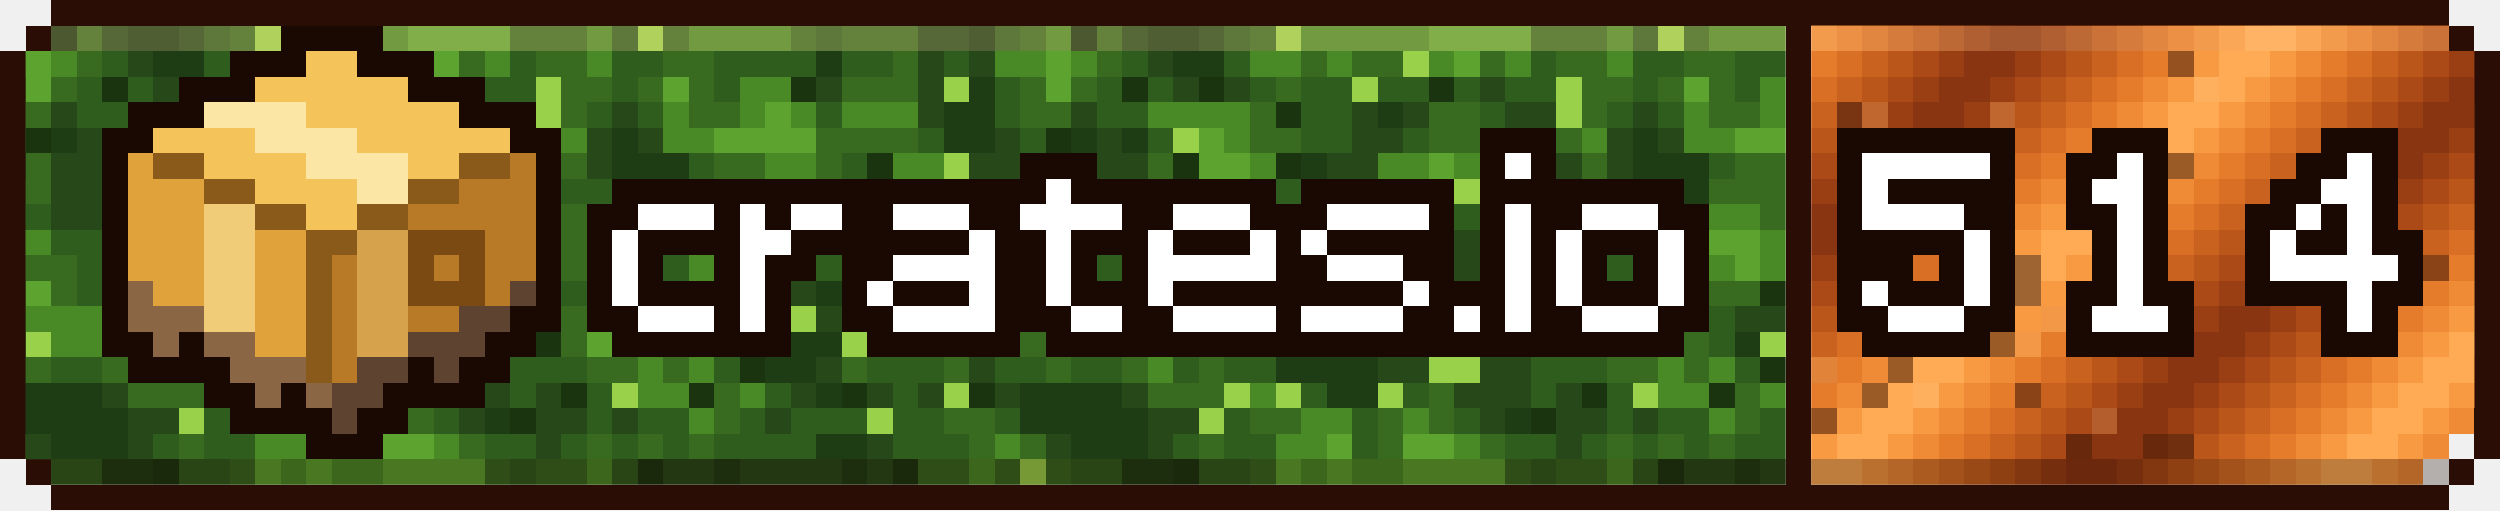
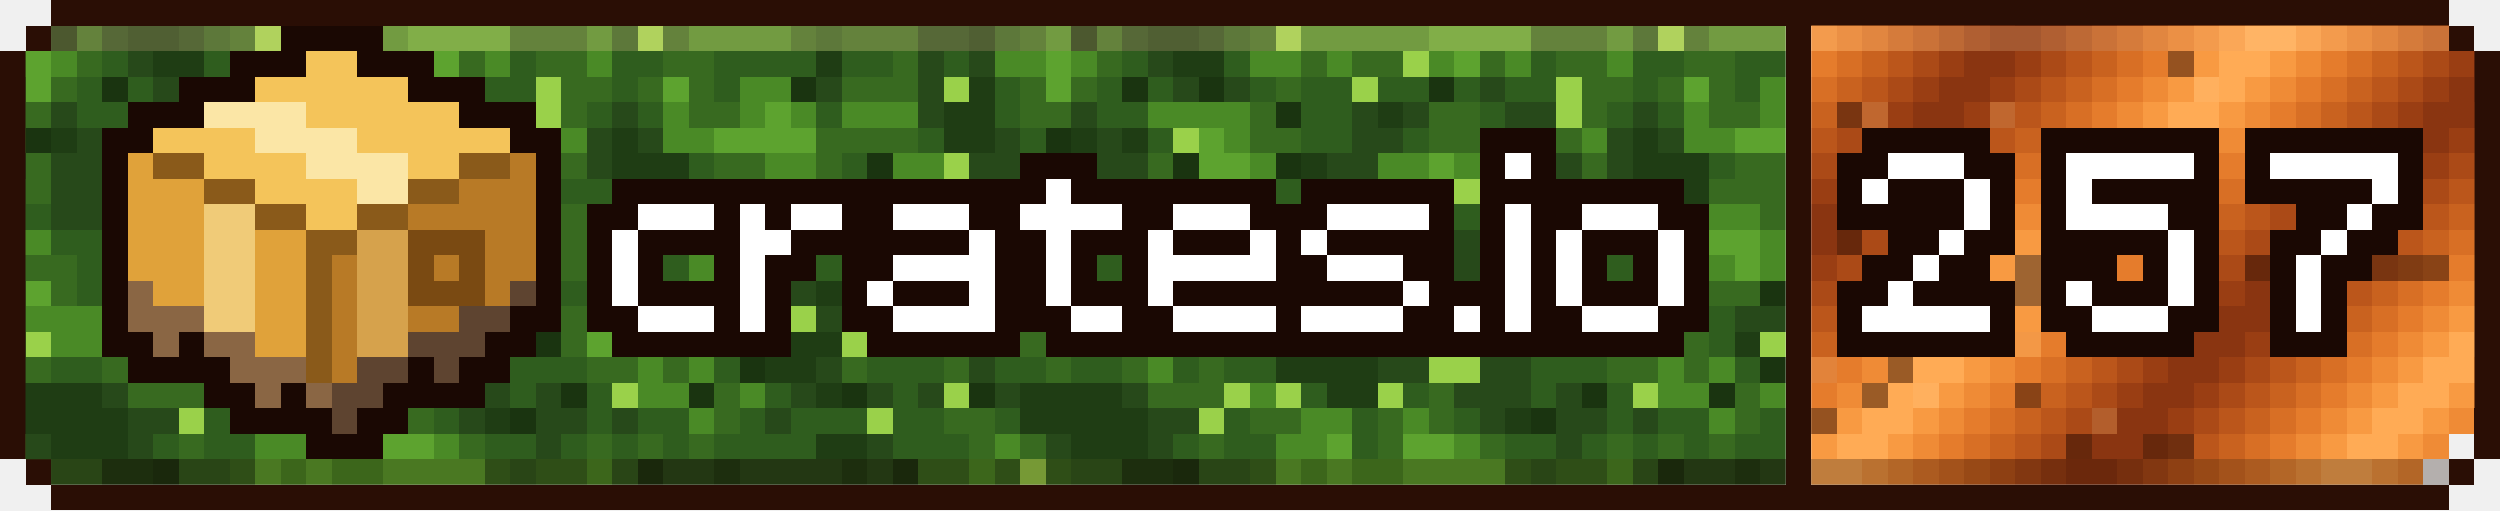
- <svg xmlns="http://www.w3.org/2000/svg" xmlns:xlink="http://www.w3.org/1999/xlink" viewBox="0 0 294 60" width="294" height="60" shape-rendering="crispEdges" role="img" aria-label="crates downloads 514">
+ <svg xmlns="http://www.w3.org/2000/svg" xmlns:xlink="http://www.w3.org/1999/xlink" viewBox="0 0 294 60" width="294" height="60" shape-rendering="crispEdges" role="img" aria-label="crates downloads 257">
  <style>
    .rust{animation:rust 8s steps(20) infinite}
    .moss{animation:moss 120s steps(40) infinite}
    @keyframes rust{to{transform:translateX(60px)}}
    @keyframes moss{to{transform:translateX(120px)}}
  </style>
  <defs>
    <g id="st">
      <rect x="-72" width="3" height="3" fill="#bb561b" />
      <rect x="-69" width="3" height="3" fill="#ab4a17" />
      <rect x="-66" width="3" height="3" fill="#9a3e13" />
      <rect x="-63" width="3" height="3" fill="#8a3511" />
      <rect x="-60" width="3" height="3" fill="#8a3511" />
      <rect x="-57" width="3" height="3" fill="#9a3e13" />
      <rect x="-54" width="3" height="3" fill="#ab4a17" />
      <rect x="-51" width="3" height="3" fill="#bb561b" />
      <rect x="-48" width="3" height="3" fill="#c9621f" />
      <rect x="-45" width="3" height="3" fill="#d86f25" />
      <rect x="-42" width="3" height="3" fill="#e57c2c" />
      <rect x="-39" width="3" height="3" fill="#ef8b36" />
      <rect x="-36" width="3" height="3" fill="#f89a42" />
      <rect x="-33" width="3" height="3" fill="#ffab55" />
      <rect x="-30" width="3" height="3" fill="#ffab55" />
      <rect x="-27" width="3" height="3" fill="#f89a42" />
      <rect x="-24" width="3" height="3" fill="#ef8b36" />
      <rect x="-21" width="3" height="3" fill="#e57c2c" />
      <rect x="-18" width="3" height="3" fill="#d86f25" />
      <rect x="-15" width="3" height="3" fill="#c9621f" />
      <rect x="-12" width="3" height="3" fill="#bb561b" />
      <rect x="-9" width="3" height="3" fill="#ab4a17" />
      <rect x="-6" width="3" height="3" fill="#9a3e13" />
      <rect x="-3" width="3" height="3" fill="#8a3511" />
      <rect x="0" width="3" height="3" fill="#8a3511" />
      <rect x="3" width="3" height="3" fill="#9a3e13" />
      <rect x="6" width="3" height="3" fill="#ab4a17" />
      <rect x="9" width="3" height="3" fill="#bb561b" />
      <rect x="12" width="3" height="3" fill="#c9621f" />
      <rect x="15" width="3" height="3" fill="#d86f25" />
      <rect x="18" width="3" height="3" fill="#e57c2c" />
      <rect x="21" width="3" height="3" fill="#ef8b36" />
      <rect x="24" width="3" height="3" fill="#f89a42" />
      <rect x="27" width="3" height="3" fill="#ffab55" />
      <rect x="30" width="3" height="3" fill="#ffab55" />
      <rect x="33" width="3" height="3" fill="#f89a42" />
      <rect x="36" width="3" height="3" fill="#ef8b36" />
      <rect x="39" width="3" height="3" fill="#e57c2c" />
      <rect x="42" width="3" height="3" fill="#d86f25" />
      <rect x="45" width="3" height="3" fill="#c9621f" />
      <rect x="48" width="3" height="3" fill="#bb561b" />
      <rect x="51" width="3" height="3" fill="#ab4a17" />
      <rect x="54" width="3" height="3" fill="#9a3e13" />
      <rect x="57" width="3" height="3" fill="#8a3511" />
      <rect x="60" width="3" height="3" fill="#8a3511" />
      <rect x="63" width="3" height="3" fill="#9a3e13" />
      <rect x="66" width="3" height="3" fill="#ab4a17" />
      <rect x="69" width="3" height="3" fill="#bb561b" />
      <rect x="72" width="3" height="3" fill="#c9621f" />
      <rect x="75" width="3" height="3" fill="#d86f25" />
      <rect x="78" width="3" height="3" fill="#e57c2c" />
      <rect x="81" width="3" height="3" fill="#ef8b36" />
      <rect x="84" width="3" height="3" fill="#f89a42" />
      <rect x="87" width="3" height="3" fill="#ffab55" />
      <rect x="90" width="3" height="3" fill="#ffab55" />
      <rect x="93" width="3" height="3" fill="#f89a42" />
      <rect x="96" width="3" height="3" fill="#ef8b36" />
      <rect x="99" width="3" height="3" fill="#e57c2c" />
      <rect x="102" width="3" height="3" fill="#d86f25" />
      <rect x="105" width="3" height="3" fill="#c9621f" />
      <rect x="108" width="3" height="3" fill="#bb561b" />
      <rect x="111" width="3" height="3" fill="#ab4a17" />
      <rect x="114" width="3" height="3" fill="#9a3e13" />
      <rect x="117" width="3" height="3" fill="#8a3511" />
      <rect x="120" width="3" height="3" fill="#8a3511" />
      <rect x="123" width="3" height="3" fill="#9a3e13" />
      <rect x="126" width="3" height="3" fill="#ab4a17" />
      <rect x="129" width="3" height="3" fill="#bb561b" />
      <rect x="132" width="3" height="3" fill="#c9621f" />
      <rect x="135" width="3" height="3" fill="#d86f25" />
      <rect x="138" width="3" height="3" fill="#e57c2c" />
      <rect x="141" width="3" height="3" fill="#ef8b36" />
      <rect x="144" width="3" height="3" fill="#f89a42" />
      <rect x="147" width="3" height="3" fill="#ffab55" />
      <rect x="150" width="3" height="3" fill="#ffab55" />
      <rect x="153" width="3" height="3" fill="#f89a42" />
      <rect x="156" width="3" height="3" fill="#ef8b36" />
      <rect x="159" width="3" height="3" fill="#e57c2c" />
      <rect x="162" width="3" height="3" fill="#d86f25" />
      <rect x="165" width="3" height="3" fill="#c9621f" />
      <rect x="168" width="3" height="3" fill="#bb561b" />
      <rect x="171" width="3" height="3" fill="#ab4a17" />
      <rect x="174" width="3" height="3" fill="#9a3e13" />
      <rect x="177" width="3" height="3" fill="#8a3511" />
      <rect x="180" width="3" height="3" fill="#8a3511" />
      <rect x="183" width="3" height="3" fill="#9a3e13" />
      <rect x="186" width="3" height="3" fill="#ab4a17" />
      <rect x="189" width="3" height="3" fill="#bb561b" />
      <rect x="192" width="3" height="3" fill="#c9621f" />
      <rect x="195" width="3" height="3" fill="#d86f25" />
      <rect x="198" width="3" height="3" fill="#e57c2c" />
      <rect x="201" width="3" height="3" fill="#ef8b36" />
      <rect x="204" width="3" height="3" fill="#f89a42" />
      <rect x="207" width="3" height="3" fill="#ffab55" />
      <rect x="210" width="3" height="3" fill="#ffab55" />
      <rect x="213" width="3" height="3" fill="#f89a42" />
      <rect x="216" width="3" height="3" fill="#ef8b36" />
      <rect x="219" width="3" height="3" fill="#e57c2c" />
      <rect x="222" width="3" height="3" fill="#d86f25" />
      <rect x="225" width="3" height="3" fill="#c9621f" />
      <rect x="228" width="3" height="3" fill="#bb561b" />
      <rect x="231" width="3" height="3" fill="#ab4a17" />
      <rect x="234" width="3" height="3" fill="#9a3e13" />
      <rect x="237" width="3" height="3" fill="#8a3511" />
      <rect x="240" width="3" height="3" fill="#8a3511" />
      <rect x="243" width="3" height="3" fill="#9a3e13" />
      <rect x="246" width="3" height="3" fill="#ab4a17" />
      <rect x="249" width="3" height="3" fill="#bb561b" />
      <rect x="252" width="3" height="3" fill="#c9621f" />
      <rect x="255" width="3" height="3" fill="#d86f25" />
      <rect x="258" width="3" height="3" fill="#e57c2c" />
      <rect x="261" width="3" height="3" fill="#ef8b36" />
      <rect x="264" width="3" height="3" fill="#f89a42" />
      <rect x="267" width="3" height="3" fill="#ffab55" />
      <rect x="270" width="3" height="3" fill="#ffab55" />
      <rect x="273" width="3" height="3" fill="#f89a42" />
      <rect x="276" width="3" height="3" fill="#ef8b36" />
      <rect x="279" width="3" height="3" fill="#e57c2c" />
      <rect x="282" width="3" height="3" fill="#d86f25" />
      <rect x="285" width="3" height="3" fill="#c9621f" />
      <rect x="288" width="3" height="3" fill="#bb561b" />
      <rect x="291" width="3" height="3" fill="#ab4a17" />
      <rect x="294" width="3" height="3" fill="#9a3e13" />
      <rect x="297" width="3" height="3" fill="#8a3511" />
      <rect x="300" width="3" height="3" fill="#8a3511" />
      <rect x="303" width="3" height="3" fill="#9a3e13" />
      <rect x="306" width="3" height="3" fill="#ab4a17" />
      <rect x="309" width="3" height="3" fill="#bb561b" />
      <rect x="312" width="3" height="3" fill="#c9621f" />
      <rect x="315" width="3" height="3" fill="#d86f25" />
      <rect x="318" width="3" height="3" fill="#e57c2c" />
      <rect x="321" width="3" height="3" fill="#ef8b36" />
      <rect x="324" width="3" height="3" fill="#f89a42" />
      <rect x="327" width="3" height="3" fill="#ffab55" />
      <rect x="330" width="3" height="3" fill="#ffab55" />
      <rect x="333" width="3" height="3" fill="#f89a42" />
      <rect x="336" width="3" height="3" fill="#ef8b36" />
    </g>
    <g id="mt">
      <path fill="#386a20" d="M0 3h3v3h-3zM9 3h3v3h-3zM27 3h3v3h-3zM60 3h9v3h-9zM78 3h3v3h-3zM93 3h3v3h-3zM99 3h9v3h-9zM9 6h3v3h-3zM33 6h3v3h-3zM39 6h6v3h-6zM54 6h3v3h-3zM63 6h6v3h-6zM78 6h6v3h-6zM105 6h3v3h-3zM0 9h3v3h-3zM6 9h3v3h-3zM30 9h3v3h-3zM66 9h6v3h-6zM75 9h3v3h-3zM81 9h3v3h-3zM99 9h9v3h-9zM0 12h6v3h-6zM27 12h3v3h-3zM48 12h6v3h-6zM66 12h3v3h-3zM81 12h6v3h-6zM27 15h6v3h-6zM48 15h6v3h-6zM63 15h3v3h-3zM96 15h12v3h-12zM3 18h3v3h-3zM15 18h3v3h-3zM54 18h3v3h-3zM66 18h3v3h-3zM84 18h6v3h-6zM96 18h3v3h-3zM3 21h3v3h-3zM81 21h9v3h-9zM93 21h3v3h-3zM102 21h3v3h-3zM12 24h3v3h-3zM21 24h3v3h-3zM27 24h3v3h-3zM45 24h3v3h-3zM66 24h6v3h-6zM87 24h3v3h-3zM93 24h3v3h-3zM99 24h3v3h-3zM21 27h3v3h-3zM27 27h3v3h-3zM66 27h9v3h-9zM78 27h3v3h-3zM93 27h6v3h-6zM102 27h3v3h-3zM117 27h3v3h-3zM0 30h9v3h-9zM18 30h3v3h-3zM60 30h3v3h-3zM66 30h3v3h-3zM72 30h3v3h-3zM102 30h3v3h-3zM111 30h3v3h-3zM117 30h3v3h-3zM0 33h3v3h-3zM6 33h3v3h-3zM30 33h3v3h-3zM36 33h3v3h-3zM72 33h6v3h-6zM81 33h6v3h-6zM105 33h3v3h-3zM0 36h3v3h-3zM12 36h9v3h-9zM27 36h6v3h-6zM36 36h6v3h-6zM66 36h3v3h-3zM105 36h3v3h-3zM0 39h3v3h-3zM12 39h3v3h-3zM24 39h3v3h-3zM66 39h3v3h-3zM78 39h3v3h-3zM105 39h3v3h-3zM117 39h3v3h-3zM3 42h3v3h-3zM12 42h3v3h-3zM21 42h3v3h-3zM69 42h6v3h-6zM78 42h3v3h-3zM99 42h3v3h-3zM111 42h3v3h-3zM15 45h9v3h-9zM48 45h3v3h-3zM84 45h3v3h-3zM27 48h6v3h-6zM42 48h3v3h-3zM48 48h3v3h-3zM84 48h3v3h-3zM111 48h6v3h-6zM0 51h3v3h-3zM21 51h3v3h-3zM42 51h3v3h-3zM54 51h3v3h-3zM69 51h3v3h-3zM75 51h3v3h-3zM81 51h3v3h-3zM114 51h3v3h-3zM3 54h3v3h-3zM27 54h3v3h-3zM57 54h3v3h-3zM63 54h6v3h-6zM108 54h6v3h-6zM117 54h3v3h-3z" />
      <path fill="#4a8a26" d="M3 3h3v3h-3zM33 3h15v3h-15zM69 3h3v3h-3zM81 3h12v3h-12zM0 6h3v3h-3zM6 6h3v3h-3zM27 6h6v3h-6zM36 6h3v3h-3zM48 6h3v3h-3zM57 6h3v3h-3zM69 6h3v3h-3zM117 6h3v3h-3zM87 9h6v3h-6zM15 12h12v3h-12zM78 12h3v3h-3zM87 12h3v3h-3zM93 12h3v3h-3zM99 12h9v3h-9zM24 15h3v3h-3zM66 15h3v3h-3zM78 15h6v3h-6zM27 18h3v3h-3zM42 18h6v3h-6zM51 18h3v3h-3zM90 18h6v3h-6zM105 18h6v3h-6zM24 21h6v3h-6zM42 21h6v3h-6zM15 24h6v3h-6zM81 24h6v3h-6zM96 24h3v3h-3zM102 24h3v3h-3zM111 24h3v3h-3zM0 27h6v3h-6zM30 27h3v3h-3zM87 27h3v3h-3zM21 30h3v3h-3zM27 30h6v3h-6zM81 30h3v3h-3zM87 30h3v3h-3zM105 30h6v3h-6zM21 33h3v3h-3zM27 33h3v3h-3zM108 33h3v3h-3zM114 33h6v3h-6zM3 36h9v3h-9zM21 36h6v3h-6zM72 36h6v3h-6zM108 36h3v3h-3zM114 36h6v3h-6zM6 39h6v3h-6zM18 39h6v3h-6zM111 39h3v3h-3zM15 42h3v3h-3zM75 42h3v3h-3zM81 42h3v3h-3zM27 45h3v3h-3zM75 45h6v3h-6zM87 45h3v3h-3zM33 48h6v3h-6zM45 48h3v3h-3zM81 48h3v3h-3zM30 51h6v3h-6zM51 51h3v3h-3zM117 51h3v3h-3zM33 54h3v3h-3zM39 54h6v3h-6zM69 54h3v3h-3zM114 54h3v3h-3z" />
      <path fill="#1a3410" d="M6 3h3v3h-3zM12 9h3v3h-3zM21 9h3v3h-3zM48 9h3v3h-3zM93 9h3v3h-3zM30 12h3v3h-3zM3 15h3v3h-3zM18 18h3v3h-3zM30 18h3v3h-3zM102 18h3v3h-3zM48 21h3v3h-3zM96 21h3v3h-3zM108 21h3v3h-3zM24 24h3v3h-3zM42 24h3v3h-3zM105 24h3v3h-3zM39 27h3v3h-3zM111 27h3v3h-3zM54 33h3v3h-3zM87 33h3v3h-3zM63 39h3v3h-3zM87 42h3v3h-3zM66 45h3v3h-3zM81 45h3v3h-3zM99 45h3v3h-3zM114 45h3v3h-3zM60 48h3v3h-3zM18 54h3v3h-3zM75 54h3v3h-3zM105 54h3v3h-3z" />
      <path fill="#27491a" d="M12 3h3v3h-3zM21 3h3v3h-3zM108 3h6v3h-6zM15 6h3v3h-3zM108 6h3v3h-3zM114 6h3v3h-3zM18 9h3v3h-3zM24 9h3v3h-3zM54 9h3v3h-3zM96 9h3v3h-3zM108 9h3v3h-3zM6 12h3v3h-3zM39 12h3v3h-3zM45 12h3v3h-3zM57 12h6v3h-6zM72 12h3v3h-3zM108 12h3v3h-3zM9 15h3v3h-3zM39 15h6v3h-6zM54 15h3v3h-3zM60 15h3v3h-3zM69 15h3v3h-3zM75 15h3v3h-3zM117 15h3v3h-3zM0 18h3v3h-3zM6 18h9v3h-9zM36 18h6v3h-6zM60 18h6v3h-6zM69 18h3v3h-3zM114 18h6v3h-6zM6 21h9v3h-9zM18 21h3v3h-3zM36 21h3v3h-3zM63 21h3v3h-3zM6 24h6v3h-6zM33 24h3v3h-3zM60 24h6v3h-6zM78 24h3v3h-3zM12 27h6v3h-6zM42 27h3v3h-3zM51 27h6v3h-6zM15 30h3v3h-3zM42 30h18v3h-18zM99 30h3v3h-3zM12 33h6v3h-6zM45 33h3v3h-3zM51 33h3v3h-3zM63 33h3v3h-3zM93 33h3v3h-3zM102 33h3v3h-3zM45 36h3v3h-3zM84 36h9v3h-9zM96 36h6v3h-6zM30 39h6v3h-6zM39 39h6v3h-6zM48 39h6v3h-6zM90 39h3v3h-3zM42 42h6v3h-6zM54 42h6v3h-6zM96 42h3v3h-3zM114 42h3v3h-3zM12 45h3v3h-3zM51 45h9v3h-9zM63 45h3v3h-3zM93 45h3v3h-3zM102 45h3v3h-3zM108 45h3v3h-3zM117 45h3v3h-3zM15 48h6v3h-6zM54 48h3v3h-3zM63 48h6v3h-6zM72 48h3v3h-3zM90 48h3v3h-3zM3 51h3v3h-3zM15 51h3v3h-3zM63 51h3v3h-3zM102 51h3v3h-3zM78 54h6v3h-6zM87 54h12v3h-12zM102 54h3v3h-3z" />
      <path fill="#1f3d14" d="M15 3h6v3h-6zM114 3h3v3h-3zM18 6h6v3h-6zM96 6h3v3h-3zM114 9h3v3h-3zM42 12h3v3h-3zM111 12h6v3h-6zM6 15h3v3h-3zM12 15h3v3h-3zM57 15h3v3h-3zM72 15h3v3h-3zM111 15h6v3h-6zM33 18h3v3h-3zM57 18h3v3h-3zM72 18h9v3h-9zM33 21h3v3h-3zM60 21h3v3h-3zM72 21h9v3h-9zM57 24h3v3h-3zM45 27h6v3h-6zM57 27h3v3h-3zM48 33h3v3h-3zM96 33h6v3h-6zM48 36h6v3h-6zM45 39h3v3h-3zM84 39h3v3h-3zM93 39h6v3h-6zM30 42h12v3h-12zM90 42h6v3h-6zM0 45h12v3h-12zM36 45h6v3h-6zM96 45h3v3h-3zM0 48h15v3h-15zM57 48h3v3h-3zM6 51h9v3h-9zM96 51h6v3h-6zM12 54h6v3h-6zM84 54h3v3h-3zM99 54h3v3h-3z" />
      <path fill="#2f5d1e" d="M24 3h3v3h-3zM72 3h3v3h-3zM96 3h3v3h-3zM117 3h3v3h-3zM12 6h3v3h-3zM24 6h3v3h-3zM60 6h3v3h-3zM72 6h6v3h-6zM84 6h12v3h-12zM99 6h6v3h-6zM111 6h3v3h-3zM9 9h3v3h-3zM15 9h3v3h-3zM27 9h3v3h-3zM33 9h6v3h-6zM42 9h6v3h-6zM51 9h3v3h-3zM57 9h6v3h-6zM72 9h3v3h-3zM84 9h3v3h-3zM117 9h3v3h-3zM9 12h6v3h-6zM33 12h6v3h-6zM54 12h3v3h-3zM69 12h3v3h-3zM75 12h3v3h-3zM96 12h3v3h-3zM117 12h3v3h-3zM0 15h3v3h-3zM15 15h3v3h-3zM33 15h6v3h-6zM45 15h3v3h-3zM108 15h3v3h-3zM81 18h3v3h-3zM99 18h3v3h-3zM0 21h3v3h-3zM15 21h3v3h-3zM21 21h3v3h-3zM30 21h3v3h-3zM39 21h3v3h-3zM54 21h3v3h-3zM66 21h6v3h-6zM90 21h3v3h-3zM99 21h3v3h-3zM114 21h6v3h-6zM0 24h6v3h-6zM36 24h6v3h-6zM48 24h9v3h-9zM72 24h6v3h-6zM90 24h3v3h-3zM114 24h6v3h-6zM6 27h6v3h-6zM18 27h3v3h-3zM33 27h6v3h-6zM60 27h6v3h-6zM75 27h3v3h-3zM90 27h3v3h-3zM99 27h3v3h-3zM114 27h3v3h-3zM9 30h6v3h-6zM33 30h9v3h-9zM63 30h3v3h-3zM69 30h3v3h-3zM75 30h6v3h-6zM90 30h9v3h-9zM9 33h3v3h-3zM18 33h3v3h-3zM33 33h3v3h-3zM39 33h6v3h-6zM57 33h6v3h-6zM66 33h6v3h-6zM78 33h3v3h-3zM90 33h3v3h-3zM33 36h3v3h-3zM42 36h3v3h-3zM54 36h12v3h-12zM78 36h6v3h-6zM102 36h3v3h-3zM27 39h3v3h-3zM36 39h3v3h-3zM54 39h6v3h-6zM81 39h3v3h-3zM102 39h3v3h-3zM108 39h3v3h-3zM114 39h3v3h-3zM0 42h3v3h-3zM6 42h6v3h-6zM18 42h3v3h-3zM24 42h6v3h-6zM60 42h9v3h-9zM84 42h3v3h-3zM102 42h9v3h-9zM117 42h3v3h-3zM33 45h3v3h-3zM45 45h3v3h-3zM60 45h3v3h-3zM69 45h3v3h-3zM90 45h3v3h-3zM105 45h3v3h-3zM24 48h3v3h-3zM39 48h3v3h-3zM51 48h3v3h-3zM69 48h3v3h-3zM75 48h6v3h-6zM87 48h3v3h-3zM93 48h9v3h-9zM105 48h6v3h-6zM117 48h3v3h-3zM18 51h3v3h-3zM24 51h6v3h-6zM39 51h3v3h-3zM57 51h6v3h-6zM66 51h3v3h-3zM72 51h3v3h-3zM78 51h3v3h-3zM84 51h12v3h-12zM105 51h9v3h-9zM6 54h6v3h-6zM21 54h6v3h-6zM60 54h3v3h-3zM72 54h3v3h-3z" />
      <path fill="#9ad14a" d="M30 3h3v3h-3zM75 3h3v3h-3zM45 6h3v3h-3zM39 9h3v3h-3zM63 9h3v3h-3zM111 9h3v3h-3zM63 12h3v3h-3zM18 15h3v3h-3zM111 18h3v3h-3zM51 21h3v3h-3zM57 21h3v3h-3zM111 21h3v3h-3zM30 24h3v3h-3zM24 27h3v3h-3zM114 30h3v3h-3zM93 36h3v3h-3zM3 39h3v3h-3zM60 39h3v3h-3zM87 39h3v3h-3zM99 39h3v3h-3zM48 42h6v3h-6zM24 45h3v3h-3zM30 45h3v3h-3zM42 45h3v3h-3zM72 45h3v3h-3zM111 45h3v3h-3zM21 48h3v3h-3zM102 48h3v3h-3zM0 54h3v3h-3z" />
      <path fill="#5da32f" d="M48 3h12v3h-12zM3 6h3v3h-3zM51 6h3v3h-3zM3 9h3v3h-3zM78 9h3v3h-3zM90 12h3v3h-3zM21 15h3v3h-3zM84 15h12v3h-12zM21 18h6v3h-6zM48 18h3v3h-3zM105 21h3v3h-3zM108 24h3v3h-3zM81 27h6v3h-6zM105 27h6v3h-6zM24 30h3v3h-3zM84 30h3v3h-3zM3 33h3v3h-3zM24 33h3v3h-3zM111 33h3v3h-3zM69 36h3v3h-3zM111 36h3v3h-3zM15 39h3v3h-3zM69 39h9v3h-9zM36 51h3v3h-3zM45 51h6v3h-6zM30 54h3v3h-3zM36 54h3v3h-3zM45 54h12v3h-12z" />
    </g>
    <clipPath id="cl">
      <path d="M3 51h207v3h-207zM3 18h207v3h-207zM3 6h207v3h-207zM3 27h207v3h-207zM6 54h204v3h-204zM3 42h207v3h-207zM3 45h207v3h-207zM3 9h207v3h-207zM3 48h207v3h-207zM3 36h207v3h-207zM3 24h207v3h-207zM3 39h207v3h-207zM3 12h207v3h-207zM3 33h207v3h-207zM3 15h207v3h-207zM6 3h204v3h-204zM3 21h207v3h-207zM3 30h207v3h-207z" />
    </clipPath>
    <clipPath id="cr">
      <path d="M213 3h75v3h-75zM213 9h78v3h-78zM213 36h78v3h-78zM213 24h78v3h-78zM213 51h78v3h-78zM213 12h78v3h-78zM213 6h78v3h-78zM213 33h78v3h-78zM213 39h78v3h-78zM213 27h78v3h-78zM213 54h75v3h-75zM213 30h78v3h-78zM213 45h78v3h-78zM213 21h78v3h-78zM213 48h78v3h-78zM213 18h78v3h-78zM213 15h78v3h-78zM213 42h78v3h-78z" />
    </clipPath>
  </defs>
  <path fill="#2a0e05" d="M6 0h282v3h-282zM6 57h282v3h-282zM0 15h3v3h-3zM291 15h3v3h-3zM0 42h3v3h-3zM291 42h3v3h-3zM0 51h3v3h-3zM291 51h3v3h-3zM0 21h3v3h-3zM291 21h3v3h-3zM0 48h3v3h-3zM291 48h3v3h-3zM0 30h3v3h-3zM291 30h3v3h-3zM0 27h3v3h-3zM291 27h3v3h-3zM0 9h3v3h-3zM291 9h3v3h-3zM0 36h3v3h-3zM291 36h3v3h-3zM3 3h3v3h-3zM288 3h3v3h-3zM0 6h3v3h-3zM291 6h3v3h-3zM0 33h3v3h-3zM291 33h3v3h-3zM3 54h3v3h-3zM288 54h3v3h-3zM0 12h3v3h-3zM291 12h3v3h-3zM0 39h3v3h-3zM291 39h3v3h-3zM0 18h3v3h-3zM291 18h3v3h-3zM0 45h3v3h-3zM291 45h3v3h-3zM0 24h3v3h-3zM291 24h3v3h-3z" />
  <g clip-path="url(#cl)">
    <g class="moss">
      <use xlink:href="#mt" x="-120" />
      <use xlink:href="#mt" x="0" />
      <use xlink:href="#mt" x="120" />
      <use xlink:href="#mt" x="240" />
    </g>
  </g>
  <g clip-path="url(#cr)">
    <g class="rust">
      <use xlink:href="#st" x="0" y="0" />
      <use xlink:href="#st" x="-3" y="3" />
      <use xlink:href="#st" x="-6" y="6" />
      <use xlink:href="#st" x="-9" y="9" />
      <use xlink:href="#st" x="-12" y="12" />
      <use xlink:href="#st" x="-15" y="15" />
      <use xlink:href="#st" x="-18" y="18" />
      <use xlink:href="#st" x="-21" y="21" />
      <use xlink:href="#st" x="-24" y="24" />
      <use xlink:href="#st" x="-27" y="27" />
      <use xlink:href="#st" x="-30" y="30" />
      <use xlink:href="#st" x="-33" y="33" />
      <use xlink:href="#st" x="-36" y="36" />
      <use xlink:href="#st" x="-39" y="39" />
      <use xlink:href="#st" x="-42" y="42" />
      <use xlink:href="#st" x="-45" y="45" />
      <use xlink:href="#st" x="-48" y="48" />
      <use xlink:href="#st" x="-51" y="51" />
      <use xlink:href="#st" x="-54" y="54" />
      <use xlink:href="#st" x="-57" y="57" />
    </g>
    <path fill="#2a0e05" fill-opacity=".45" d="M243 51h3v3h-3zM252 51h6v3h-6zM231 39h6v3h-6zM216 18h3v3h-3zM255 18h3v3h-3zM237 33h3v3h-3zM213 48h3v3h-3zM237 30h3v3h-3zM252 30h3v3h-3zM264 30h24v3h-24zM255 6h3v3h-3zM222 42h3v3h-3zM216 12h3v3h-3zM252 36h3v3h-3zM219 45h3v3h-3zM237 45h3v3h-3zM246 24h3v3h-3zM216 27h3v3h-3z" />
    <path fill="#ffc27a" fill-opacity=".25" d="M231 36h3v3h-3zM240 36h3v3h-3zM219 12h3v3h-3zM234 12h3v3h-3zM246 48h3v3h-3zM237 39h3v3h-3zM228 30h3v3h-3zM258 9h3v3h-3zM225 45h3v3h-3zM213 42h3v3h-3z" />
  </g>
  <path fill="#2a0e05" d="M210 30h3v3h-3zM210 48h3v3h-3zM210 18h3v3h-3zM210 39h3v3h-3zM210 9h3v3h-3zM210 27h3v3h-3zM210 36h3v3h-3zM210 54h3v3h-3zM210 6h3v3h-3zM210 45h3v3h-3zM210 15h3v3h-3zM210 33h3v3h-3zM210 24h3v3h-3zM210 42h3v3h-3zM210 12h3v3h-3zM210 51h3v3h-3zM210 3h3v3h-3zM210 21h3v3h-3z" />
  <path fill="#ffd9a0" fill-opacity=".22" d="M6 3h204v3h-204zM213 3h75v3h-75z" />
  <path fill="#1a0803" fill-opacity=".28" d="M6 54h204v3h-204zM213 54h75v3h-75z" />
  <path fill="#1a0803" d="M12 39h6v3h-6zM21 39h3v3h-3zM57 39h6v3h-6zM72 39h21v3h-21zM102 39h18v3h-18zM123 39h75v3h-75zM12 33h3v3h-3zM63 33h3v3h-3zM69 33h3v3h-3zM75 33h12v3h-12zM90 33h3v3h-3zM99 33h3v3h-3zM105 33h9v3h-9zM117 33h6v3h-6zM126 33h9v3h-9zM138 33h27v3h-27zM168 33h9v3h-9zM180 33h3v3h-3zM186 33h9v3h-9zM198 33h3v3h-3zM12 30h3v3h-3zM63 30h3v3h-3zM69 30h3v3h-3zM75 30h3v3h-3zM84 30h3v3h-3zM90 30h6v3h-6zM99 30h6v3h-6zM117 30h6v3h-6zM126 30h3v3h-3zM132 30h3v3h-3zM150 30h6v3h-6zM165 30h6v3h-6zM174 30h3v3h-3zM180 30h3v3h-3zM186 30h3v3h-3zM192 30h3v3h-3zM198 30h3v3h-3zM12 24h3v3h-3zM63 24h3v3h-3zM69 24h6v3h-6zM84 24h3v3h-3zM90 24h3v3h-3zM99 24h6v3h-6zM114 24h6v3h-6zM132 24h6v3h-6zM147 24h9v3h-9zM168 24h3v3h-3zM174 24h3v3h-3zM180 24h6v3h-6zM195 24h6v3h-6zM12 21h3v3h-3zM63 21h3v3h-3zM72 21h51v3h-51zM126 21h24v3h-24zM153 21h18v3h-18zM174 21h24v3h-24zM12 36h3v3h-3zM60 36h6v3h-6zM69 36h6v3h-6zM84 36h3v3h-3zM90 36h3v3h-3zM99 36h6v3h-6zM117 36h9v3h-9zM132 36h6v3h-6zM150 36h3v3h-3zM165 36h6v3h-6zM174 36h3v3h-3zM180 36h6v3h-6zM195 36h6v3h-6zM21 9h9v3h-9zM48 9h9v3h-9zM27 48h12v3h-12zM42 48h6v3h-6zM15 12h9v3h-9zM54 12h9v3h-9zM12 15h6v3h-6zM60 15h6v3h-6zM174 15h9v3h-9zM33 3h12v3h-12zM27 6h9v3h-9zM42 6h9v3h-9zM12 27h3v3h-3zM63 27h3v3h-3zM69 27h3v3h-3zM75 27h12v3h-12zM93 27h21v3h-21zM117 27h6v3h-6zM126 27h9v3h-9zM138 27h9v3h-9zM150 27h3v3h-3zM156 27h15v3h-15zM174 27h3v3h-3zM180 27h3v3h-3zM186 27h9v3h-9zM198 27h3v3h-3zM12 18h3v3h-3zM63 18h3v3h-3zM120 18h9v3h-9zM174 18h3v3h-3zM180 18h3v3h-3zM24 45h6v3h-6zM33 45h3v3h-3zM45 45h12v3h-12zM15 42h12v3h-12zM48 42h3v3h-3zM54 42h6v3h-6zM36 51h9v3h-9z" />
  <path fill="#5e4430" d="M60 33h3v3h-3zM42 42h6v3h-6zM51 42h3v3h-3zM48 39h9v3h-9zM39 48h3v3h-3zM54 36h6v3h-6zM39 45h6v3h-6z" />
  <path fill="#7a4a12" d="M48 30h3v3h-3zM54 30h3v3h-3zM48 27h9v3h-9zM48 33h9v3h-9z" />
  <path fill="#8a5a1a" d="M36 30h3v3h-3zM36 39h3v3h-3zM18 18h6v3h-6zM54 18h6v3h-6zM30 24h6v3h-6zM42 24h6v3h-6zM24 21h6v3h-6zM48 21h6v3h-6zM36 27h6v3h-6zM36 36h3v3h-3zM36 33h3v3h-3zM36 42h3v3h-3z" />
  <path fill="#8a6644" d="M15 36h9v3h-9zM30 45h3v3h-3zM36 45h3v3h-3zM15 33h3v3h-3zM18 39h3v3h-3zM24 39h6v3h-6zM27 42h9v3h-9z" />
  <path fill="#b87a26" d="M48 24h15v3h-15zM39 36h3v3h-3zM48 36h6v3h-6zM57 27h6v3h-6zM39 33h3v3h-3zM57 33h3v3h-3zM39 42h3v3h-3zM54 21h9v3h-9zM39 30h3v3h-3zM51 30h3v3h-3zM57 30h6v3h-6zM39 39h3v3h-3zM60 18h3v3h-3z" />
  <path fill="#d6a24c" d="M42 33h6v3h-6zM42 30h6v3h-6zM42 39h6v3h-6zM42 27h6v3h-6zM42 36h6v3h-6z" />
  <path fill="#e0a23a" d="M15 21h9v3h-9zM15 30h9v3h-9zM30 30h6v3h-6zM15 27h9v3h-9zM30 27h6v3h-6zM30 36h6v3h-6zM18 33h6v3h-6zM30 33h6v3h-6zM15 24h9v3h-9zM15 18h3v3h-3zM30 39h6v3h-6z" />
  <path fill="#f0cb78" d="M24 30h6v3h-6zM24 24h6v3h-6zM24 27h6v3h-6zM24 36h6v3h-6zM24 33h6v3h-6z" />
  <path fill="#f4c45a" d="M36 12h18v3h-18zM30 21h12v3h-12zM18 15h12v3h-12zM42 15h18v3h-18zM24 18h12v3h-12zM48 18h6v3h-6zM30 9h18v3h-18zM36 6h6v3h-6zM36 24h6v3h-6z" />
  <path fill="#fbe6a6" d="M30 15h12v3h-12zM24 12h12v3h-12zM42 21h6v3h-6zM36 18h12v3h-12z" />
  <path fill="#ffffff" d="M75 24h9v3h-9zM87 24h3v3h-3zM93 24h6v3h-6zM105 24h9v3h-9zM120 24h12v3h-12zM138 24h9v3h-9zM156 24h12v3h-12zM177 24h3v3h-3zM186 24h9v3h-9zM72 33h3v3h-3zM87 33h3v3h-3zM102 33h3v3h-3zM114 33h3v3h-3zM123 33h3v3h-3zM135 33h3v3h-3zM165 33h3v3h-3zM177 33h3v3h-3zM183 33h3v3h-3zM195 33h3v3h-3zM72 30h3v3h-3zM87 30h3v3h-3zM105 30h12v3h-12zM123 30h3v3h-3zM135 30h15v3h-15zM156 30h9v3h-9zM177 30h3v3h-3zM183 30h3v3h-3zM195 30h3v3h-3zM72 27h3v3h-3zM87 27h6v3h-6zM114 27h3v3h-3zM123 27h3v3h-3zM135 27h3v3h-3zM147 27h3v3h-3zM153 27h3v3h-3zM177 27h3v3h-3zM183 27h3v3h-3zM195 27h3v3h-3zM177 18h3v3h-3zM75 36h9v3h-9zM87 36h3v3h-3zM105 36h12v3h-12zM126 36h6v3h-6zM138 36h12v3h-12zM153 36h12v3h-12zM171 36h3v3h-3zM177 36h3v3h-3zM186 36h9v3h-9zM123 21h3v3h-3z" />
  <g id="badge-value" data-cell="3" data-origin="216 15">
    <g transform="translate(216 15) scale(1)">
+       <path fill="#1a0803" d="M3 0h15v3h-15zM6 12h6v3h-6zM15 12h6v3h-6zM0 9h15v3h-15zM18 9h3v3h-3zM0 18h6v3h-6zM9 18h12v3h-12zM0 3h6v3h-6zM15 3h6v3h-6zM0 6h3v3h-3zM6 6h9v3h-9zM18 6h3v3h-3zM0 24h21v3h-21zM3 15h6v3h-6zM12 15h6v3h-6zM0 21h3v3h-3zM18 21h3v3h-3z" />
+       <path fill="#ffffff" d="M12 12h3v3h-3zM3 6h3v3h-3zM15 6h3v3h-3zM6 3h9v3h-9zM3 21h15v3h-15zM6 18h3v3h-3zM15 9h3v3h-3zM9 15h3v3h-3z" />
+     </g>
+     <g transform="translate(240 15) scale(1)">
      <path fill="#1a0803" d="M0 0h21v3h-21zM0 12h15v3h-15zM18 12h3v3h-3zM0 18h3v3h-3zM6 18h9v3h-9zM18 18h3v3h-3zM0 21h6v3h-6zM15 21h6v3h-6zM0 6h3v3h-3zM6 6h15v3h-15zM0 15h9v3h-9zM12 15h3v3h-3zM18 15h3v3h-3zM3 24h15v3h-15zM0 9h3v3h-3zM15 9h6v3h-6zM0 3h3v3h-3zM18 3h3v3h-3z" />
      <path fill="#ffffff" d="M3 9h12v3h-12zM3 6h3v3h-3zM15 15h3v3h-3zM3 3h15v3h-15zM6 21h9v3h-9zM15 12h3v3h-3zM3 18h3v3h-3zM15 18h3v3h-3z" />
    </g>
-     <g transform="translate(240 15) scale(1)">
-       <path fill="#1a0803" d="M6 0h9v3h-9zM3 9h6v3h-6zM12 9h3v3h-3zM3 18h6v3h-6zM12 18h6v3h-6zM3 21h3v3h-3zM15 21h3v3h-3zM6 15h3v3h-3zM12 15h3v3h-3zM3 24h15v3h-15zM3 6h3v3h-3zM12 6h3v3h-3zM6 12h3v3h-3zM12 12h3v3h-3zM3 3h6v3h-6zM12 3h3v3h-3z" />
-       <path fill="#ffffff" d="M9 12h3v3h-3zM6 21h9v3h-9zM9 3h3v3h-3zM9 9h3v3h-3zM9 18h3v3h-3zM6 6h6v3h-6zM9 15h3v3h-3z" />
-     </g>
    <g transform="translate(264 15) scale(1)">
-       <path fill="#1a0803" d="M9 0h9v3h-9zM0 12h3v3h-3zM6 12h6v3h-6zM15 12h6v3h-6zM6 3h6v3h-6zM15 3h3v3h-3zM9 21h3v3h-3zM15 21h3v3h-3zM0 15h3v3h-3zM18 15h3v3h-3zM3 6h6v3h-6zM15 6h3v3h-3zM0 18h12v3h-12zM15 18h6v3h-6zM0 9h6v3h-6zM9 9h3v3h-3zM15 9h3v3h-3zM9 24h9v3h-9z" />
-       <path fill="#ffffff" d="M3 12h3v3h-3zM12 12h3v3h-3zM3 15h15v3h-15zM6 9h3v3h-3zM12 9h3v3h-3zM12 18h3v3h-3zM9 6h6v3h-6zM12 3h3v3h-3zM12 21h3v3h-3z" />
+       <path fill="#1a0803" d="M0 0h21v3h-21zM3 21h3v3h-3zM9 21h3v3h-3zM3 12h6v3h-6zM12 12h6v3h-6zM0 6h15v3h-15zM18 6h3v3h-3zM3 18h3v3h-3zM9 18h3v3h-3zM3 24h9v3h-9zM3 15h3v3h-3zM9 15h6v3h-6zM6 9h6v3h-6zM15 9h6v3h-6zM0 3h3v3h-3zM18 3h3v3h-3z" />
+       <path fill="#ffffff" d="M3 3h15v3h-15zM9 12h3v3h-3zM12 9h3v3h-3zM6 21h3v3h-3zM6 18h3v3h-3zM6 15h3v3h-3zM15 6h3v3h-3z" />
    </g>
  </g>
</svg>
